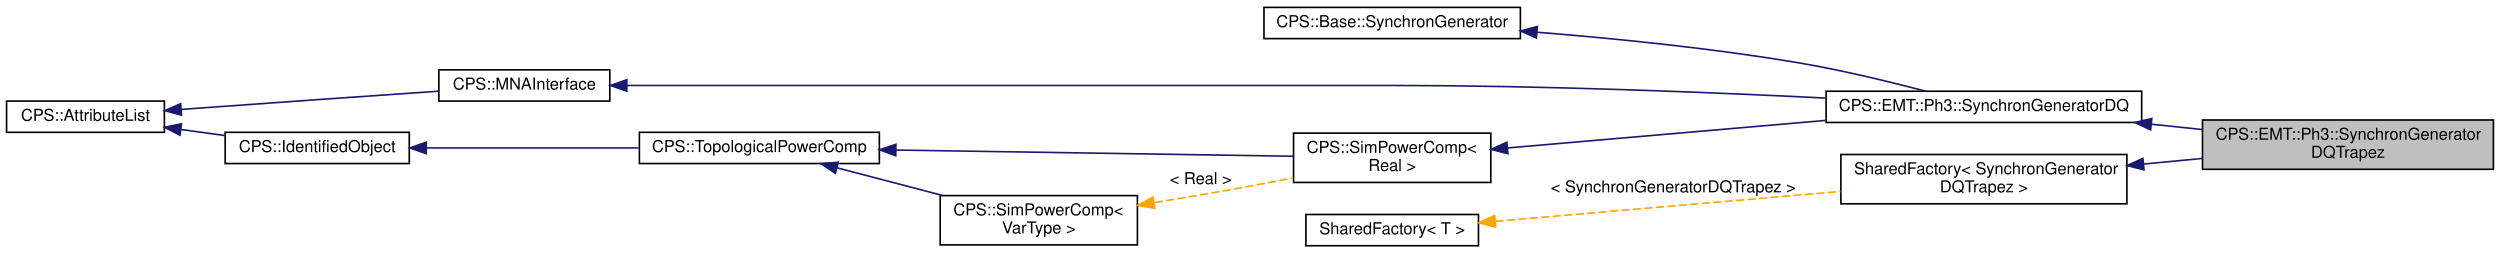
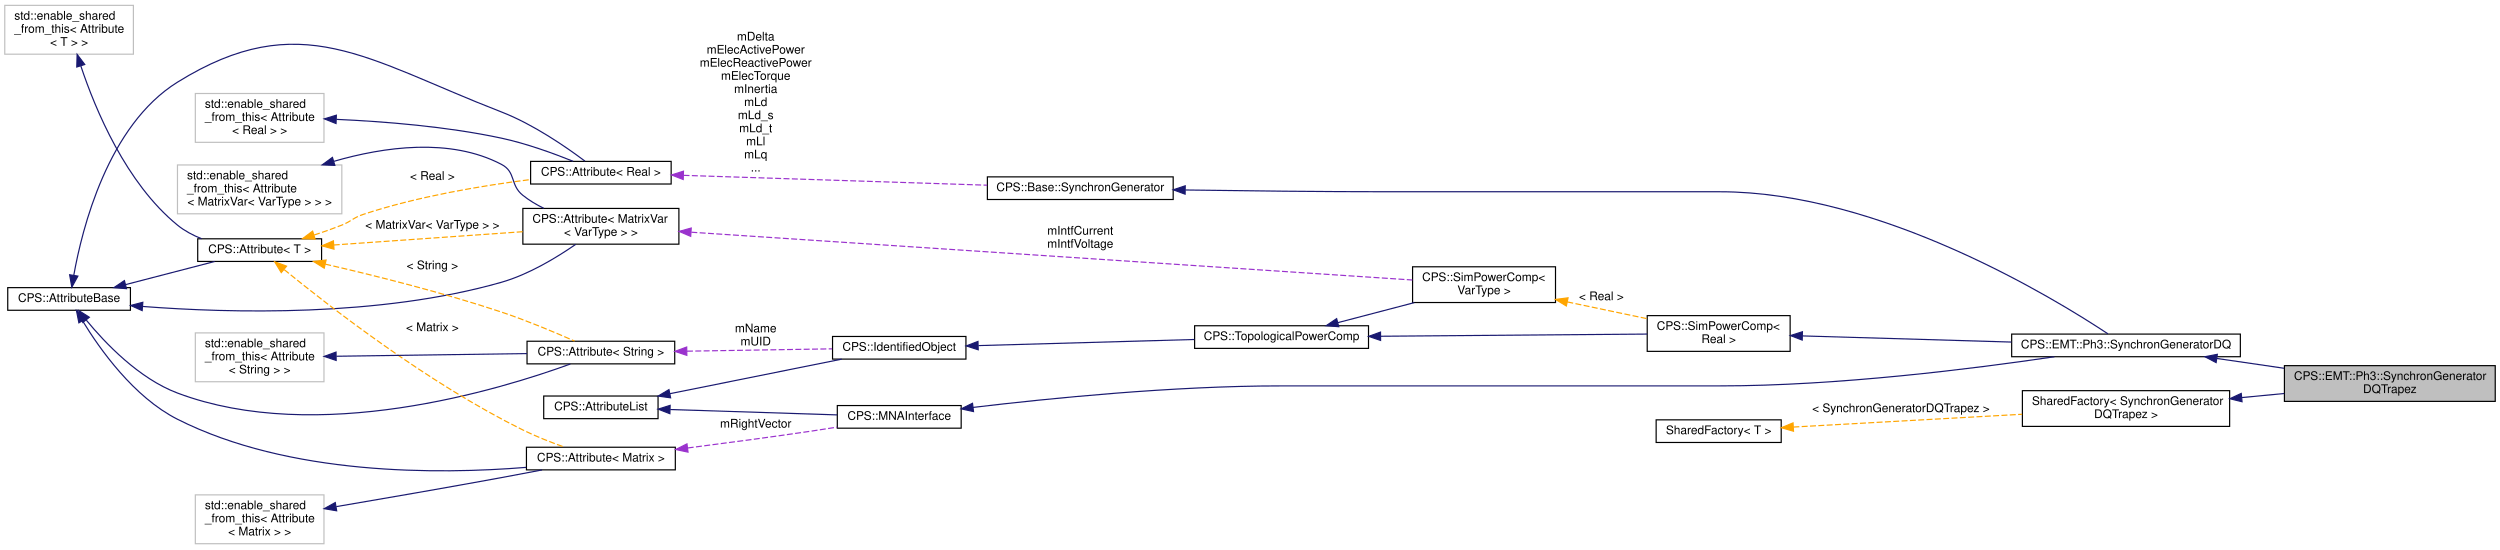
- <svg xmlns="http://www.w3.org/2000/svg" xmlns:xlink="http://www.w3.org/1999/xlink" width="1521pt" height="154pt" viewBox="0.00 0.00 1521.00 154.00">
-   <g id="graph0" class="graph" transform="scale(1 1) rotate(0) translate(4 150)">
+ <svg xmlns="http://www.w3.org/2000/svg" xmlns:xlink="http://www.w3.org/1999/xlink" width="2099pt" height="461pt" viewBox="0.00 0.00 2099.00 461.00">
+   <g id="graph0" class="graph" transform="scale(1 1) rotate(0) translate(4 457)">
    <g id="node1" class="node">
      <g id="a_node1">
        <a xlink:title=" ">
-           <polygon fill="#bfbfbf" stroke="black" points="1336,-47 1336,-77 1513,-77 1513,-47 1336,-47" />
-           <text text-anchor="start" x="1344" y="-65" font-family="Helvetica" font-size="10.00">CPS::EMT::Ph3::SynchronGenerator</text>
-           <text text-anchor="middle" x="1424.5" y="-54" font-family="Helvetica" font-size="10.00">DQTrapez</text>
+           <polygon fill="#bfbfbf" stroke="black" points="1914,-120 1914,-150 2091,-150 2091,-120 1914,-120" />
+           <text text-anchor="start" x="1922" y="-138" font-family="Helvetica" font-size="10.00">CPS::EMT::Ph3::SynchronGenerator</text>
+           <text text-anchor="middle" x="2002.5" y="-127" font-family="Helvetica" font-size="10.00">DQTrapez</text>
        </a>
      </g>
    </g>
    <g id="node2" class="node">
      <g id="a_node2">
        <a xlink:href="class_c_p_s_1_1_e_m_t_1_1_ph3_1_1_synchron_generator_d_q.html" target="_top" xlink:title="Synchronous generator model in dq-reference frame.">
-           <polygon fill="none" stroke="black" points="1107,-75.5 1107,-94.5 1299,-94.5 1299,-75.5 1107,-75.5" />
-           <text text-anchor="middle" x="1203" y="-82.5" font-family="Helvetica" font-size="10.00">CPS::EMT::Ph3::SynchronGeneratorDQ</text>
+           <polygon fill="none" stroke="black" points="1685,-157.5 1685,-176.5 1877,-176.5 1877,-157.5 1685,-157.5" />
+           <text text-anchor="middle" x="1781" y="-164.5" font-family="Helvetica" font-size="10.00">CPS::EMT::Ph3::SynchronGeneratorDQ</text>
        </a>
      </g>
    </g>
    <g id="edge1" class="edge">
-       <path fill="none" stroke="midnightblue" d="M1305.1,-74.41C1315.38,-73.33 1325.76,-72.24 1335.88,-71.18" />
-       <polygon fill="midnightblue" stroke="midnightblue" points="1304.44,-70.96 1294.86,-75.48 1305.17,-77.92 1304.44,-70.96" />
+       <path fill="none" stroke="midnightblue" d="M1857.21,-156.04C1875.41,-153.38 1895.01,-150.52 1913.73,-147.8" />
+       <polygon fill="midnightblue" stroke="midnightblue" points="1856.65,-152.58 1847.26,-157.49 1857.66,-159.51 1856.65,-152.58" />
    </g>
    <g id="node3" class="node">
      <g id="a_node3">
        <a xlink:href="class_c_p_s_1_1_base_1_1_synchron_generator.html" target="_top" xlink:title="Base synchronous generator model.">
-           <polygon fill="none" stroke="black" points="765,-126.5 765,-145.5 921,-145.5 921,-126.5 765,-126.5" />
-           <text text-anchor="middle" x="843" y="-133.5" font-family="Helvetica" font-size="10.00">CPS::Base::SynchronGenerator</text>
+           <polygon fill="none" stroke="black" points="825,-289.5 825,-308.5 981,-308.5 981,-289.5 825,-289.5" />
+           <text text-anchor="middle" x="903" y="-296.5" font-family="Helvetica" font-size="10.00">CPS::Base::SynchronGenerator</text>
        </a>
      </g>
    </g>
    <g id="edge2" class="edge">
-       <path fill="none" stroke="midnightblue" d="M931.19,-130.38C978.15,-126.61 1036.97,-120.72 1089,-112 1115.66,-107.53 1145.37,-100.34 1167.63,-94.51" />
-       <polygon fill="midnightblue" stroke="midnightblue" points="930.75,-126.9 921.05,-131.17 931.29,-133.88 930.75,-126.9" />
+       <path fill="none" stroke="midnightblue" d="M991.24,-297.49C1041.46,-296.74 1105.78,-296 1163,-296 1163,-296 1163,-296 1440,-296 1574.47,-296 1720.55,-206.7 1765.83,-176.7" />
+       <polygon fill="midnightblue" stroke="midnightblue" points="991.01,-293.99 981.06,-297.64 991.11,-300.99 991.01,-293.99" />
    </g>
    <g id="node4" class="node">
      <g id="a_node4">
-         <a xlink:href="class_c_p_s_1_1_m_n_a_interface.html" target="_top" xlink:title="Interface to be implemented by all models used by the MNA solver.">
-           <polygon fill="none" stroke="black" points="263,-88.5 263,-107.5 367,-107.5 367,-88.5 263,-88.5" />
-           <text text-anchor="middle" x="315" y="-95.5" font-family="Helvetica" font-size="10.00">CPS::MNAInterface</text>
+         <a xlink:href="class_c_p_s_1_1_attribute.html" target="_top" xlink:title=" ">
+           <polygon fill="none" stroke="black" points="441.5,-302.5 441.5,-321.5 559.5,-321.5 559.5,-302.5 441.5,-302.5" />
+           <text text-anchor="middle" x="500.5" y="-309.5" font-family="Helvetica" font-size="10.00">CPS::Attribute&lt; Real &gt;</text>
        </a>
      </g>
    </g>
    <g id="edge3" class="edge">
-       <path fill="none" stroke="midnightblue" d="M377.38,-98C424.37,-98 490.77,-98 549,-98 549,-98 549,-98 844,-98 933.09,-98 1034.57,-93.93 1106.68,-90.34" />
-       <polygon fill="midnightblue" stroke="midnightblue" points="377.36,-94.5 367.36,-98 377.36,-101.5 377.36,-94.5" />
+       <path fill="none" stroke="#9a32cd" stroke-dasharray="5,2" d="M569.88,-309.78C640.64,-307.48 750.95,-303.9 824.8,-301.51" />
+       <polygon fill="#9a32cd" stroke="#9a32cd" points="569.62,-306.29 559.74,-310.11 569.84,-313.28 569.62,-306.29" />
+       <text text-anchor="middle" x="630.5" y="-423" font-family="Helvetica" font-size="10.00"> mDelta</text>
+       <text text-anchor="middle" x="630.5" y="-412" font-family="Helvetica" font-size="10.00">mElecActivePower</text>
+       <text text-anchor="middle" x="630.5" y="-401" font-family="Helvetica" font-size="10.00">mElecReactivePower</text>
+       <text text-anchor="middle" x="630.5" y="-390" font-family="Helvetica" font-size="10.00">mElecTorque</text>
+       <text text-anchor="middle" x="630.5" y="-379" font-family="Helvetica" font-size="10.00">mInertia</text>
+       <text text-anchor="middle" x="630.5" y="-368" font-family="Helvetica" font-size="10.00">mLd</text>
+       <text text-anchor="middle" x="630.5" y="-357" font-family="Helvetica" font-size="10.00">mLd_s</text>
+       <text text-anchor="middle" x="630.5" y="-346" font-family="Helvetica" font-size="10.00">mLd_t</text>
+       <text text-anchor="middle" x="630.5" y="-335" font-family="Helvetica" font-size="10.00">mLl</text>
+       <text text-anchor="middle" x="630.5" y="-324" font-family="Helvetica" font-size="10.00">mLq</text>
+       <text text-anchor="middle" x="630.5" y="-313" font-family="Helvetica" font-size="10.00">...</text>
    </g>
    <g id="node5" class="node">
      <g id="a_node5">
-         <a xlink:href="class_c_p_s_1_1_attribute_list.html" target="_top" xlink:title="Base class of objects having attributes to access member variables.">
-           <polygon fill="none" stroke="black" points="0,-69.5 0,-88.5 96,-88.5 96,-69.5 0,-69.5" />
-           <text text-anchor="middle" x="48" y="-76.5" font-family="Helvetica" font-size="10.00">CPS::AttributeList</text>
+         <a xlink:href="class_c_p_s_1_1_attribute_base.html" target="_top" xlink:title=" ">
+           <polygon fill="none" stroke="black" points="2.5,-196.5 2.5,-215.5 105.5,-215.5 105.5,-196.5 2.5,-196.5" />
+           <text text-anchor="middle" x="54" y="-203.5" font-family="Helvetica" font-size="10.00">CPS::AttributeBase</text>
        </a>
      </g>
    </g>
    <g id="edge4" class="edge">
-       <path fill="none" stroke="midnightblue" d="M106.31,-83.43C108.91,-83.62 111.48,-83.81 114,-84 164.51,-87.71 222.21,-91.73 262.61,-94.5" />
-       <polygon fill="midnightblue" stroke="midnightblue" points="106.45,-79.93 96.21,-82.67 105.92,-86.91 106.45,-79.93" />
+       <path fill="none" stroke="midnightblue" d="M57.93,-225.78C64.91,-264.95 86.55,-351.7 145,-388 248.13,-452.05 303.78,-406.79 417,-363 443.86,-352.61 471.64,-333.35 487.14,-321.7" />
+       <polygon fill="midnightblue" stroke="midnightblue" points="61.38,-225.17 56.3,-215.88 54.47,-226.31 61.38,-225.17" />
+     </g>
+     <g id="node7" class="node">
+       <g id="a_node7">
+         <a xlink:href="class_c_p_s_1_1_attribute.html" target="_top" xlink:title=" ">
+           <polygon fill="none" stroke="black" points="162,-237.5 162,-256.5 266,-256.5 266,-237.5 162,-237.5" />
+           <text text-anchor="middle" x="214" y="-244.5" font-family="Helvetica" font-size="10.00">CPS::Attribute&lt; T &gt;</text>
+         </a>
+       </g>
+     </g>
+     <g id="edge7" class="edge">
+       <path fill="none" stroke="midnightblue" d="M101.54,-218.08C125.39,-224.27 154.01,-231.69 176.28,-237.47" />
+       <polygon fill="midnightblue" stroke="midnightblue" points="102.2,-214.63 91.65,-215.51 100.45,-221.41 102.2,-214.63" />
+     </g>
+     <g id="node11" class="node">
+       <g id="a_node11">
+         <a xlink:href="class_c_p_s_1_1_attribute.html" target="_top" xlink:title=" ">
+           <polygon fill="none" stroke="black" points="438,-62.5 438,-81.5 563,-81.5 563,-62.5 438,-62.5" />
+           <text text-anchor="middle" x="500.5" y="-69.5" font-family="Helvetica" font-size="10.00">CPS::Attribute&lt; Matrix &gt;</text>
+         </a>
+       </g>
+     </g>
+     <g id="edge12" class="edge">
+       <path fill="none" stroke="midnightblue" d="M65.34,-187.59C79.76,-163.88 108.34,-123.53 145,-105 238.65,-57.68 363.97,-58.6 437.79,-64.6" />
+       <polygon fill="midnightblue" stroke="midnightblue" points="62.24,-185.95 60.19,-196.34 68.28,-189.49 62.24,-185.95" />
+     </g>
+     <g id="node16" class="node">
+       <g id="a_node16">
+         <a xlink:href="class_c_p_s_1_1_attribute.html" target="_top" xlink:title=" ">
+           <polygon fill="none" stroke="black" points="438.5,-151.5 438.5,-170.5 562.5,-170.5 562.5,-151.5 438.5,-151.5" />
+           <text text-anchor="middle" x="500.5" y="-158.5" font-family="Helvetica" font-size="10.00">CPS::Attribute&lt; String &gt;</text>
+         </a>
+       </g>
+     </g>
+     <g id="edge20" class="edge">
+       <path fill="none" stroke="midnightblue" d="M68.43,-188.26C84.28,-168.95 112.61,-139.2 145,-127 262.17,-82.87 415.78,-129.83 474.87,-151.38" />
+       <polygon fill="midnightblue" stroke="midnightblue" points="65.53,-186.28 62.06,-196.29 71.01,-190.63 65.53,-186.28" />
+     </g>
+     <g id="node19" class="node">
+       <g id="a_node19">
+         <a xlink:href="class_c_p_s_1_1_attribute.html" target="_top" xlink:title=" ">
+           <polygon fill="none" stroke="black" points="435,-252 435,-282 566,-282 566,-252 435,-252" />
+           <text text-anchor="start" x="443" y="-270" font-family="Helvetica" font-size="10.00">CPS::Attribute&lt; MatrixVar</text>
+           <text text-anchor="middle" x="500.5" y="-259" font-family="Helvetica" font-size="10.00">&lt; VarType &gt; &gt;</text>
+         </a>
+       </g>
+     </g>
+     <g id="edge26" class="edge">
+       <path fill="none" stroke="midnightblue" d="M116.06,-199.68C189.15,-194.07 314.54,-190.73 417,-220 439.98,-226.57 463.4,-240.77 479.38,-251.86" />
+       <polygon fill="midnightblue" stroke="midnightblue" points="115.35,-196.22 105.66,-200.52 115.91,-203.2 115.35,-196.22" />
+     </g>
+     <g id="node6" class="node">
+       <g id="a_node6">
+         <a xlink:title=" ">
+           <polygon fill="none" stroke="#bfbfbf" points="160,-337.5 160,-378.5 268,-378.5 268,-337.5 160,-337.5" />
+           <text text-anchor="start" x="168" y="-366.5" font-family="Helvetica" font-size="10.00">std::enable_shared</text>
+           <text text-anchor="start" x="168" y="-355.5" font-family="Helvetica" font-size="10.00">_from_this&lt; Attribute</text>
+           <text text-anchor="middle" x="214" y="-344.5" font-family="Helvetica" font-size="10.00">&lt; Real &gt; &gt;</text>
+         </a>
+       </g>
+     </g>
+     <g id="edge5" class="edge">
+       <path fill="none" stroke="midnightblue" d="M278.45,-356.78C318.55,-355 371.26,-350.8 417,-341 437.93,-336.52 460.83,-328.17 477.18,-321.58" />
+       <polygon fill="midnightblue" stroke="midnightblue" points="278.13,-353.29 268.28,-357.2 278.41,-360.29 278.13,-353.29" />
+     </g>
+     <g id="edge6" class="edge">
+       <path fill="none" stroke="orange" stroke-dasharray="5,2" d="M259.74,-259.67C267.57,-262.21 275.58,-265.02 283,-268 291.3,-271.33 292.51,-274.19 301,-277 346.85,-292.15 400.95,-301.14 441.08,-306.2" />
+       <polygon fill="orange" stroke="orange" points="260.57,-256.26 249.98,-256.6 258.47,-262.94 260.57,-256.26" />
+       <text text-anchor="middle" x="359" y="-306" font-family="Helvetica" font-size="10.00"> &lt; Real &gt;</text>
+     </g>
+     <g id="edge14" class="edge">
+       <path fill="none" stroke="orange" stroke-dasharray="5,2" d="M234.63,-230.61C271.68,-200.36 355.38,-135.26 435,-96 446.14,-90.5 458.88,-85.51 470.07,-81.52" />
+       <polygon fill="orange" stroke="orange" points="232.14,-228.13 226.64,-237.18 236.59,-233.53 232.14,-228.13" />
+       <text text-anchor="middle" x="359" y="-179" font-family="Helvetica" font-size="10.00"> &lt; Matrix &gt;</text>
+     </g>
+     <g id="edge22" class="edge">
+       <path fill="none" stroke="orange" stroke-dasharray="5,2" d="M269.05,-235.24C310.07,-225.8 367.64,-211.44 417,-195 438.31,-187.9 461.95,-177.94 478.44,-170.63" />
+       <polygon fill="orange" stroke="orange" points="268.22,-231.84 259.25,-237.48 269.78,-238.66 268.22,-231.84" />
+       <text text-anchor="middle" x="359" y="-231" font-family="Helvetica" font-size="10.00"> &lt; String &gt;</text>
+     </g>
+     <g id="edge28" class="edge">
+       <path fill="none" stroke="orange" stroke-dasharray="5,2" d="M276.2,-251.3C323,-254.59 387.38,-259.12 434.99,-262.46" />
+       <polygon fill="orange" stroke="orange" points="276.41,-247.81 266.19,-250.6 275.92,-254.79 276.41,-247.81" />
+       <text text-anchor="middle" x="359" y="-265" font-family="Helvetica" font-size="10.00"> &lt; MatrixVar&lt; VarType &gt; &gt;</text>
    </g>
    <g id="node8" class="node">
      <g id="a_node8">
-         <a xlink:href="class_c_p_s_1_1_identified_object.html" target="_top" xlink:title=" ">
-           <polygon fill="none" stroke="black" points="133,-50.5 133,-69.5 245,-69.5 245,-50.5 133,-50.5" />
-           <text text-anchor="middle" x="189" y="-57.5" font-family="Helvetica" font-size="10.00">CPS::IdentifiedObject</text>
+         <a xlink:title=" ">
+           <polygon fill="none" stroke="#bfbfbf" points="0,-411.5 0,-452.5 108,-452.5 108,-411.5 0,-411.5" />
+           <text text-anchor="start" x="8" y="-440.5" font-family="Helvetica" font-size="10.00">std::enable_shared</text>
+           <text text-anchor="start" x="8" y="-429.5" font-family="Helvetica" font-size="10.00">_from_this&lt; Attribute</text>
+           <text text-anchor="middle" x="54" y="-418.5" font-family="Helvetica" font-size="10.00">&lt; T &gt; &gt;</text>
        </a>
      </g>
    </g>
    <g id="edge8" class="edge">
-       <path fill="none" stroke="midnightblue" d="M106.22,-71.18C115.02,-69.98 124.08,-68.74 132.83,-67.54" />
-       <polygon fill="midnightblue" stroke="midnightblue" points="105.49,-67.75 96.06,-72.57 106.44,-74.68 105.49,-67.75" />
-     </g>
-     <g id="node6" class="node">
-       <g id="a_node6">
-         <a xlink:href="class_c_p_s_1_1_sim_power_comp.html" target="_top" xlink:title=" ">
-           <polygon fill="none" stroke="black" points="783,-39 783,-69 903,-69 903,-39 783,-39" />
-           <text text-anchor="start" x="791" y="-57" font-family="Helvetica" font-size="10.00">CPS::SimPowerComp&lt;</text>
-           <text text-anchor="middle" x="843" y="-46" font-family="Helvetica" font-size="10.00"> Real &gt;</text>
-         </a>
-       </g>
-     </g>
-     <g id="edge5" class="edge">
-       <path fill="none" stroke="midnightblue" d="M913.12,-59.99C968.15,-64.75 1045.79,-71.47 1106.72,-76.75" />
-       <polygon fill="midnightblue" stroke="midnightblue" points="913.38,-56.49 903.12,-59.12 912.78,-63.47 913.38,-56.49" />
-     </g>
-     <g id="node7" class="node">
-       <g id="a_node7">
-         <a xlink:href="class_c_p_s_1_1_topological_power_comp.html" target="_top" xlink:title=" ">
-           <polygon fill="none" stroke="black" points="385,-50.5 385,-69.5 531,-69.5 531,-50.5 385,-50.5" />
-           <text text-anchor="middle" x="458" y="-57.5" font-family="Helvetica" font-size="10.00">CPS::TopologicalPowerComp</text>
-         </a>
-       </g>
-     </g>
-     <g id="edge6" class="edge">
-       <path fill="none" stroke="midnightblue" d="M541.08,-58.71C613.75,-57.58 718.06,-55.94 782.84,-54.93" />
-       <polygon fill="midnightblue" stroke="midnightblue" points="540.98,-55.22 531.04,-58.87 541.09,-62.21 540.98,-55.22" />
+       <path fill="none" stroke="midnightblue" d="M63.86,-401.63C76.15,-364.76 101.87,-303.18 145,-268 150.94,-263.16 157.99,-259.43 165.26,-256.56" />
+       <polygon fill="midnightblue" stroke="midnightblue" points="60.47,-400.73 60.75,-411.33 67.14,-402.87 60.47,-400.73" />
    </g>
    <g id="node9" class="node">
      <g id="a_node9">
-         <a xlink:href="class_c_p_s_1_1_sim_power_comp.html" target="_top" xlink:title="Base class for all components that are transmitting power.">
-           <polygon fill="none" stroke="black" points="568,-1 568,-31 688,-31 688,-1 568,-1" />
-           <text text-anchor="start" x="576" y="-19" font-family="Helvetica" font-size="10.00">CPS::SimPowerComp&lt;</text>
-           <text text-anchor="middle" x="628" y="-8" font-family="Helvetica" font-size="10.00"> VarType &gt;</text>
-         </a>
-       </g>
-     </g>
-     <g id="edge10" class="edge">
-       <path fill="none" stroke="midnightblue" d="M505.19,-47.9C525.06,-42.7 548.5,-36.56 569.48,-31.07" />
-       <polygon fill="midnightblue" stroke="midnightblue" points="504.24,-44.53 495.45,-50.45 506.01,-51.3 504.24,-44.53" />
-     </g>
-     <g id="edge7" class="edge">
-       <path fill="none" stroke="midnightblue" d="M255.53,-60C294.6,-60 344.26,-60 384.5,-60" />
-       <polygon fill="midnightblue" stroke="midnightblue" points="255.32,-56.5 245.32,-60 255.32,-63.5 255.32,-56.5" />
+         <a xlink:href="class_c_p_s_1_1_m_n_a_interface.html" target="_top" xlink:title="Interface to be implemented by all models used by the MNA solver.">
+           <polygon fill="none" stroke="black" points="699,-97.5 699,-116.5 803,-116.5 803,-97.5 699,-97.5" />
+           <text text-anchor="middle" x="751" y="-104.5" font-family="Helvetica" font-size="10.00">CPS::MNAInterface</text>
+         </a>
+       </g>
    </g>
    <g id="edge9" class="edge">
-       <path fill="none" stroke="orange" stroke-dasharray="5,2" d="M698.52,-26.75C714.47,-29.34 731.34,-32.17 747,-35 758.59,-37.09 770.94,-39.46 782.77,-41.8" />
-       <polygon fill="orange" stroke="orange" points="698.63,-23.22 688.2,-25.08 697.51,-30.13 698.63,-23.22" />
-       <text text-anchor="middle" x="726.5" y="-38" font-family="Helvetica" font-size="10.00"> &lt; Real &gt;</text>
+       <path fill="none" stroke="midnightblue" d="M812.94,-114.93C877.05,-122.58 980.94,-133 1071,-133 1071,-133 1071,-133 1440,-133 1538.92,-133 1653.23,-147.43 1720.91,-157.48" />
+       <polygon fill="midnightblue" stroke="midnightblue" points="813.35,-111.45 803,-113.73 812.51,-118.4 813.35,-111.45" />
    </g>
    <g id="node10" class="node">
      <g id="a_node10">
+         <a xlink:href="class_c_p_s_1_1_attribute_list.html" target="_top" xlink:title="Base class of objects having attributes to access member variables.">
+           <polygon fill="none" stroke="black" points="452.5,-105.5 452.5,-124.5 548.5,-124.5 548.5,-105.5 452.5,-105.5" />
+           <text text-anchor="middle" x="500.5" y="-112.5" font-family="Helvetica" font-size="10.00">CPS::AttributeList</text>
+         </a>
+       </g>
+     </g>
+     <g id="edge10" class="edge">
+       <path fill="none" stroke="midnightblue" d="M558.68,-113.16C600.98,-111.8 658.09,-109.96 698.88,-108.65" />
+       <polygon fill="midnightblue" stroke="midnightblue" points="558.42,-109.67 548.53,-113.49 558.64,-116.66 558.42,-109.67" />
+     </g>
+     <g id="node15" class="node">
+       <g id="a_node15">
+         <a xlink:href="class_c_p_s_1_1_identified_object.html" target="_top" xlink:title=" ">
+           <polygon fill="none" stroke="black" points="695,-155.5 695,-174.5 807,-174.5 807,-155.5 695,-155.5" />
+           <text text-anchor="middle" x="751" y="-162.5" font-family="Helvetica" font-size="10.00">CPS::IdentifiedObject</text>
+         </a>
+       </g>
+     </g>
+     <g id="edge18" class="edge">
+       <path fill="none" stroke="midnightblue" d="M558.43,-126.46C602.11,-135.24 661.68,-147.23 702.74,-155.49" />
+       <polygon fill="midnightblue" stroke="midnightblue" points="559.03,-123 548.53,-124.46 557.65,-129.87 559.03,-123" />
+     </g>
+     <g id="edge11" class="edge">
+       <path fill="none" stroke="#9a32cd" stroke-dasharray="5,2" d="M573.39,-80.88C605.18,-84.95 642.99,-89.98 677,-95 684.12,-96.05 691.61,-97.22 698.98,-98.4" />
+       <polygon fill="#9a32cd" stroke="#9a32cd" points="573.66,-77.39 563.3,-79.6 572.77,-84.33 573.66,-77.39" />
+       <text text-anchor="middle" x="630.5" y="-98" font-family="Helvetica" font-size="10.00"> mRightVector</text>
+     </g>
+     <g id="node12" class="node">
+       <g id="a_node12">
+         <a xlink:title=" ">
+           <polygon fill="none" stroke="#bfbfbf" points="160,-0.5 160,-41.5 268,-41.5 268,-0.5 160,-0.5" />
+           <text text-anchor="start" x="168" y="-29.5" font-family="Helvetica" font-size="10.00">std::enable_shared</text>
+           <text text-anchor="start" x="168" y="-18.5" font-family="Helvetica" font-size="10.00">_from_this&lt; Attribute</text>
+           <text text-anchor="middle" x="214" y="-7.5" font-family="Helvetica" font-size="10.00">&lt; Matrix &gt; &gt;</text>
+         </a>
+       </g>
+     </g>
+     <g id="edge13" class="edge">
+       <path fill="none" stroke="midnightblue" d="M278.32,-31.64C318.16,-38.41 370.63,-47.49 417,-56 428.05,-58.03 439.92,-60.28 451.11,-62.45" />
+       <polygon fill="midnightblue" stroke="midnightblue" points="278.66,-28.14 268.21,-29.92 277.49,-35.05 278.66,-28.14" />
+     </g>
+     <g id="node13" class="node">
+       <g id="a_node13">
+         <a xlink:href="class_c_p_s_1_1_sim_power_comp.html" target="_top" xlink:title=" ">
+           <polygon fill="none" stroke="black" points="1379,-162 1379,-192 1499,-192 1499,-162 1379,-162" />
+           <text text-anchor="start" x="1387" y="-180" font-family="Helvetica" font-size="10.00">CPS::SimPowerComp&lt;</text>
+           <text text-anchor="middle" x="1439" y="-169" font-family="Helvetica" font-size="10.00"> Real &gt;</text>
+         </a>
+       </g>
+     </g>
+     <g id="edge15" class="edge">
+       <path fill="none" stroke="midnightblue" d="M1509.4,-174.96C1560,-173.47 1629.15,-171.44 1684.88,-169.8" />
+       <polygon fill="midnightblue" stroke="midnightblue" points="1509.12,-171.47 1499.22,-175.26 1509.32,-178.46 1509.12,-171.47" />
+     </g>
+     <g id="node14" class="node">
+       <g id="a_node14">
+         <a xlink:href="class_c_p_s_1_1_topological_power_comp.html" target="_top" xlink:title=" ">
+           <polygon fill="none" stroke="black" points="999,-164.5 999,-183.5 1145,-183.5 1145,-164.5 999,-164.5" />
+           <text text-anchor="middle" x="1072" y="-171.5" font-family="Helvetica" font-size="10.00">CPS::TopologicalPowerComp</text>
+         </a>
+       </g>
+     </g>
+     <g id="edge16" class="edge">
+       <path fill="none" stroke="midnightblue" d="M1155.37,-174.68C1223.4,-175.24 1318.33,-176.02 1378.98,-176.51" />
+       <polygon fill="midnightblue" stroke="midnightblue" points="1155.14,-171.18 1145.11,-174.59 1155.08,-178.17 1155.14,-171.18" />
+     </g>
+     <g id="node18" class="node">
+       <g id="a_node18">
+         <a xlink:href="class_c_p_s_1_1_sim_power_comp.html" target="_top" xlink:title="Base class for all components that are transmitting power.">
+           <polygon fill="none" stroke="black" points="1182,-203 1182,-233 1302,-233 1302,-203 1182,-203" />
+           <text text-anchor="start" x="1190" y="-221" font-family="Helvetica" font-size="10.00">CPS::SimPowerComp&lt;</text>
+           <text text-anchor="middle" x="1242" y="-210" font-family="Helvetica" font-size="10.00"> VarType &gt;</text>
+         </a>
+       </g>
+     </g>
+     <g id="edge24" class="edge">
+       <path fill="none" stroke="midnightblue" d="M1119.19,-186.1C1139.06,-191.3 1162.5,-197.44 1183.48,-202.93" />
+       <polygon fill="midnightblue" stroke="midnightblue" points="1120.01,-182.7 1109.45,-183.55 1118.24,-189.47 1120.01,-182.7" />
+     </g>
+     <g id="edge17" class="edge">
+       <path fill="none" stroke="midnightblue" d="M817.46,-166.85C870.22,-168.34 944.35,-170.43 998.83,-171.96" />
+       <polygon fill="midnightblue" stroke="midnightblue" points="817.3,-163.34 807.2,-166.56 817.1,-170.34 817.3,-163.34" />
+     </g>
+     <g id="edge19" class="edge">
+       <path fill="none" stroke="#9a32cd" stroke-dasharray="5,2" d="M572.78,-162.15C611.51,-162.77 658.7,-163.53 694.65,-164.11" />
+       <polygon fill="#9a32cd" stroke="#9a32cd" points="572.66,-158.65 562.61,-161.98 572.55,-165.64 572.66,-158.65" />
+       <text text-anchor="middle" x="630.5" y="-178" font-family="Helvetica" font-size="10.00"> mName</text>
+       <text text-anchor="middle" x="630.5" y="-167" font-family="Helvetica" font-size="10.00">mUID</text>
+     </g>
+     <g id="node17" class="node">
+       <g id="a_node17">
+         <a xlink:title=" ">
+           <polygon fill="none" stroke="#bfbfbf" points="160,-136.5 160,-177.5 268,-177.5 268,-136.5 160,-136.5" />
+           <text text-anchor="start" x="168" y="-165.5" font-family="Helvetica" font-size="10.00">std::enable_shared</text>
+           <text text-anchor="start" x="168" y="-154.5" font-family="Helvetica" font-size="10.00">_from_this&lt; Attribute</text>
+           <text text-anchor="middle" x="214" y="-143.5" font-family="Helvetica" font-size="10.00">&lt; String &gt; &gt;</text>
+         </a>
+       </g>
+     </g>
+     <g id="edge21" class="edge">
+       <path fill="none" stroke="midnightblue" d="M278.4,-157.89C326.16,-158.56 391.25,-159.48 438.43,-160.14" />
+       <polygon fill="midnightblue" stroke="midnightblue" points="278.23,-154.39 268.18,-157.75 278.13,-161.39 278.23,-154.39" />
+     </g>
+     <g id="edge23" class="edge">
+       <path fill="none" stroke="orange" stroke-dasharray="5,2" d="M1311.91,-203.51C1333.77,-198.92 1357.72,-193.88 1378.83,-189.44" />
+       <polygon fill="orange" stroke="orange" points="1311.1,-200.1 1302.04,-205.59 1312.54,-206.95 1311.1,-200.1" />
+       <text text-anchor="middle" x="1340.5" y="-205" font-family="Helvetica" font-size="10.00"> &lt; Real &gt;</text>
+     </g>
+     <g id="edge25" class="edge">
+       <path fill="none" stroke="#9a32cd" stroke-dasharray="5,2" d="M576.45,-262.03C723.75,-252.27 1048.26,-230.77 1181.8,-221.92" />
+       <polygon fill="#9a32cd" stroke="#9a32cd" points="575.9,-258.56 566.15,-262.72 576.36,-265.55 575.9,-258.56" />
+       <text text-anchor="middle" x="903" y="-260" font-family="Helvetica" font-size="10.00"> mIntfCurrent</text>
+       <text text-anchor="middle" x="903" y="-249" font-family="Helvetica" font-size="10.00">mIntfVoltage</text>
+     </g>
+     <g id="node20" class="node">
+       <g id="a_node20">
+         <a xlink:title=" ">
+           <polygon fill="none" stroke="#bfbfbf" points="145,-277.5 145,-318.5 283,-318.5 283,-277.5 145,-277.5" />
+           <text text-anchor="start" x="153" y="-306.5" font-family="Helvetica" font-size="10.00">std::enable_shared</text>
+           <text text-anchor="start" x="153" y="-295.5" font-family="Helvetica" font-size="10.00">_from_this&lt; Attribute</text>
+           <text text-anchor="middle" x="214" y="-284.5" font-family="Helvetica" font-size="10.00">&lt; MatrixVar&lt; VarType &gt; &gt; &gt;</text>
+         </a>
+       </g>
+     </g>
+     <g id="edge27" class="edge">
+       <path fill="none" stroke="midnightblue" d="M276.35,-321.56C318.24,-333.67 373.77,-341.65 417,-319 429.45,-312.48 424.02,-301.77 435,-293 440.28,-288.78 446.34,-285.16 452.58,-282.08" />
+       <polygon fill="midnightblue" stroke="midnightblue" points="277.14,-318.14 266.55,-318.58 275.1,-324.84 277.14,-318.14" />
+     </g>
+     <g id="node21" class="node">
+       <g id="a_node21">
        <a xlink:href="class_shared_factory.html" target="_top" xlink:title=" ">
-           <polygon fill="none" stroke="black" points="1116,-26 1116,-56 1290,-56 1290,-26 1116,-26" />
-           <text text-anchor="start" x="1124" y="-44" font-family="Helvetica" font-size="10.00">SharedFactory&lt; SynchronGenerator</text>
-           <text text-anchor="middle" x="1203" y="-33" font-family="Helvetica" font-size="10.00">DQTrapez &gt;</text>
-         </a>
-       </g>
-     </g>
-     <g id="edge11" class="edge">
-       <path fill="none" stroke="midnightblue" d="M1300.41,-50.22C1312.19,-51.35 1324.18,-52.5 1335.82,-53.61" />
-       <polygon fill="midnightblue" stroke="midnightblue" points="1300.41,-46.71 1290.12,-49.24 1299.74,-53.68 1300.41,-46.71" />
-     </g>
-     <g id="node11" class="node">
-       <g id="a_node11">
+           <polygon fill="none" stroke="black" points="1694,-99 1694,-129 1868,-129 1868,-99 1694,-99" />
+           <text text-anchor="start" x="1702" y="-117" font-family="Helvetica" font-size="10.00">SharedFactory&lt; SynchronGenerator</text>
+           <text text-anchor="middle" x="1781" y="-106" font-family="Helvetica" font-size="10.00">DQTrapez &gt;</text>
+         </a>
+       </g>
+     </g>
+     <g id="edge29" class="edge">
+       <path fill="none" stroke="midnightblue" d="M1878.41,-123.22C1890.19,-124.35 1902.18,-125.5 1913.82,-126.61" />
+       <polygon fill="midnightblue" stroke="midnightblue" points="1878.41,-119.71 1868.12,-122.24 1877.74,-126.68 1878.41,-119.71" />
+     </g>
+     <g id="node22" class="node">
+       <g id="a_node22">
        <a xlink:href="class_shared_factory.html" target="_top" xlink:title=" ">
-           <polygon fill="none" stroke="black" points="790.5,-0.5 790.5,-19.5 895.5,-19.5 895.5,-0.5 790.5,-0.5" />
-           <text text-anchor="middle" x="843" y="-7.5" font-family="Helvetica" font-size="10.00">SharedFactory&lt; T &gt;</text>
-         </a>
-       </g>
-     </g>
-     <g id="edge12" class="edge">
-       <path fill="none" stroke="orange" stroke-dasharray="5,2" d="M905.78,-15.35C963.74,-20.37 1050.94,-27.92 1115.74,-33.53" />
-       <polygon fill="orange" stroke="orange" points="905.94,-11.85 895.67,-14.47 905.33,-18.82 905.94,-11.85" />
-       <text text-anchor="middle" x="1014" y="-33" font-family="Helvetica" font-size="10.00"> &lt; SynchronGeneratorDQTrapez &gt;</text>
+           <polygon fill="none" stroke="black" points="1386.5,-85.5 1386.5,-104.5 1491.5,-104.5 1491.5,-85.5 1386.5,-85.5" />
+           <text text-anchor="middle" x="1439" y="-92.5" font-family="Helvetica" font-size="10.00">SharedFactory&lt; T &gt;</text>
+         </a>
+       </g>
+     </g>
+     <g id="edge30" class="edge">
+       <path fill="none" stroke="orange" stroke-dasharray="5,2" d="M1501.7,-98.45C1555.42,-101.45 1633.85,-105.83 1693.77,-109.18" />
+       <polygon fill="orange" stroke="orange" points="1501.82,-94.95 1491.64,-97.89 1501.43,-101.94 1501.82,-94.95" />
+       <text text-anchor="middle" x="1592" y="-111" font-family="Helvetica" font-size="10.00"> &lt; SynchronGeneratorDQTrapez &gt;</text>
    </g>
  </g>
</svg>
